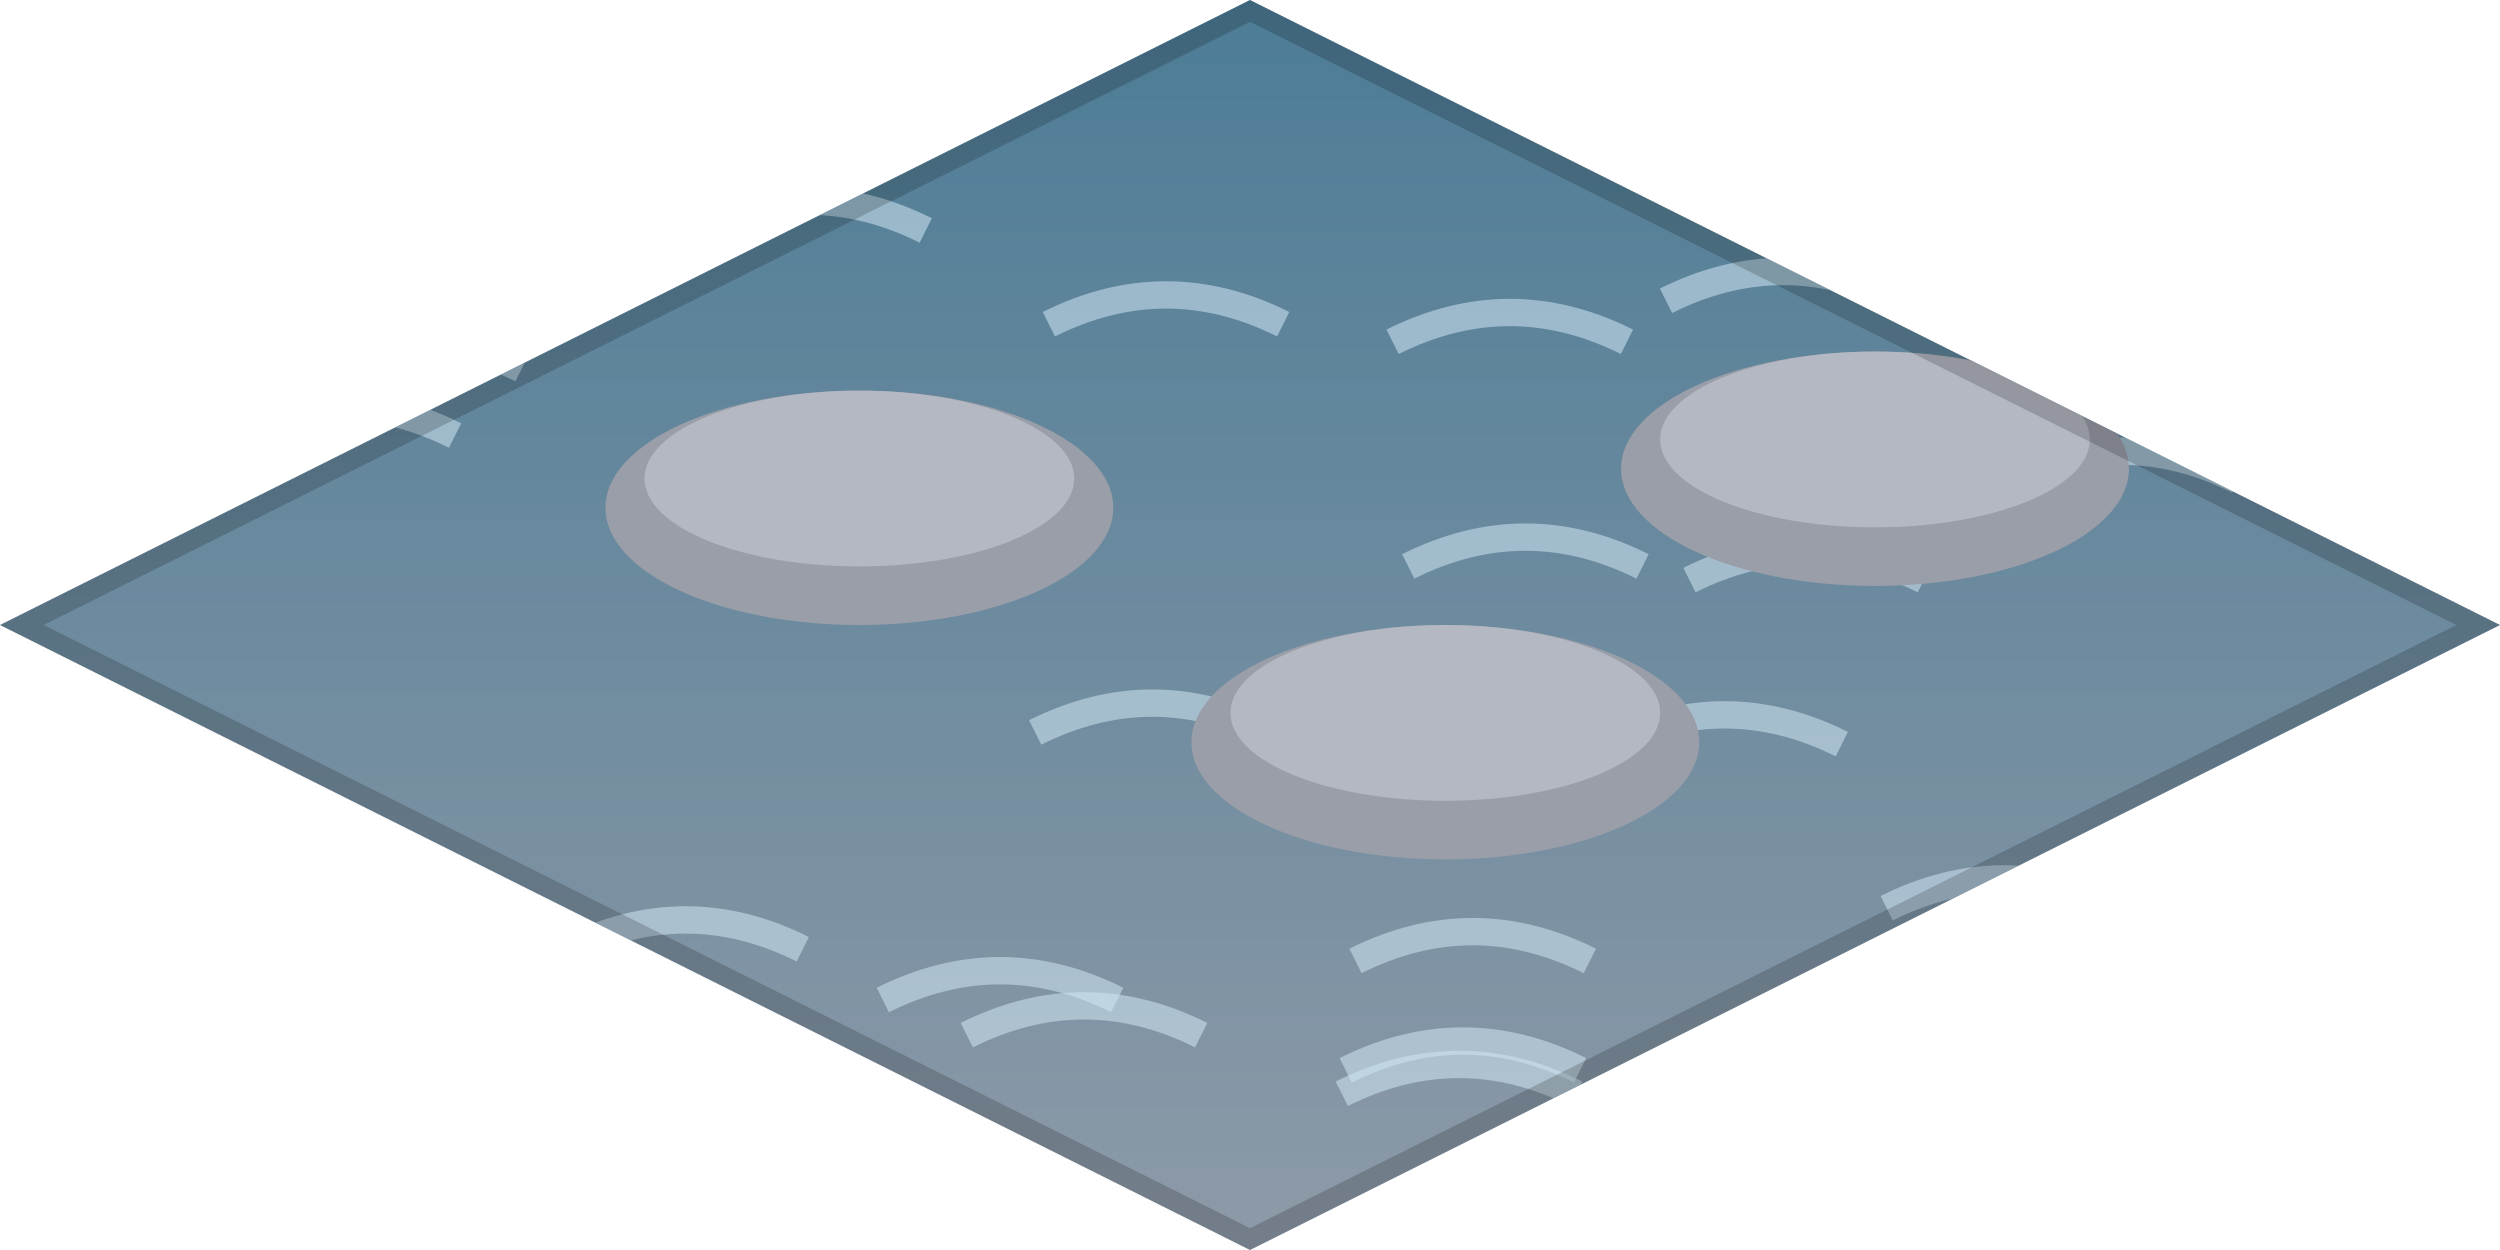
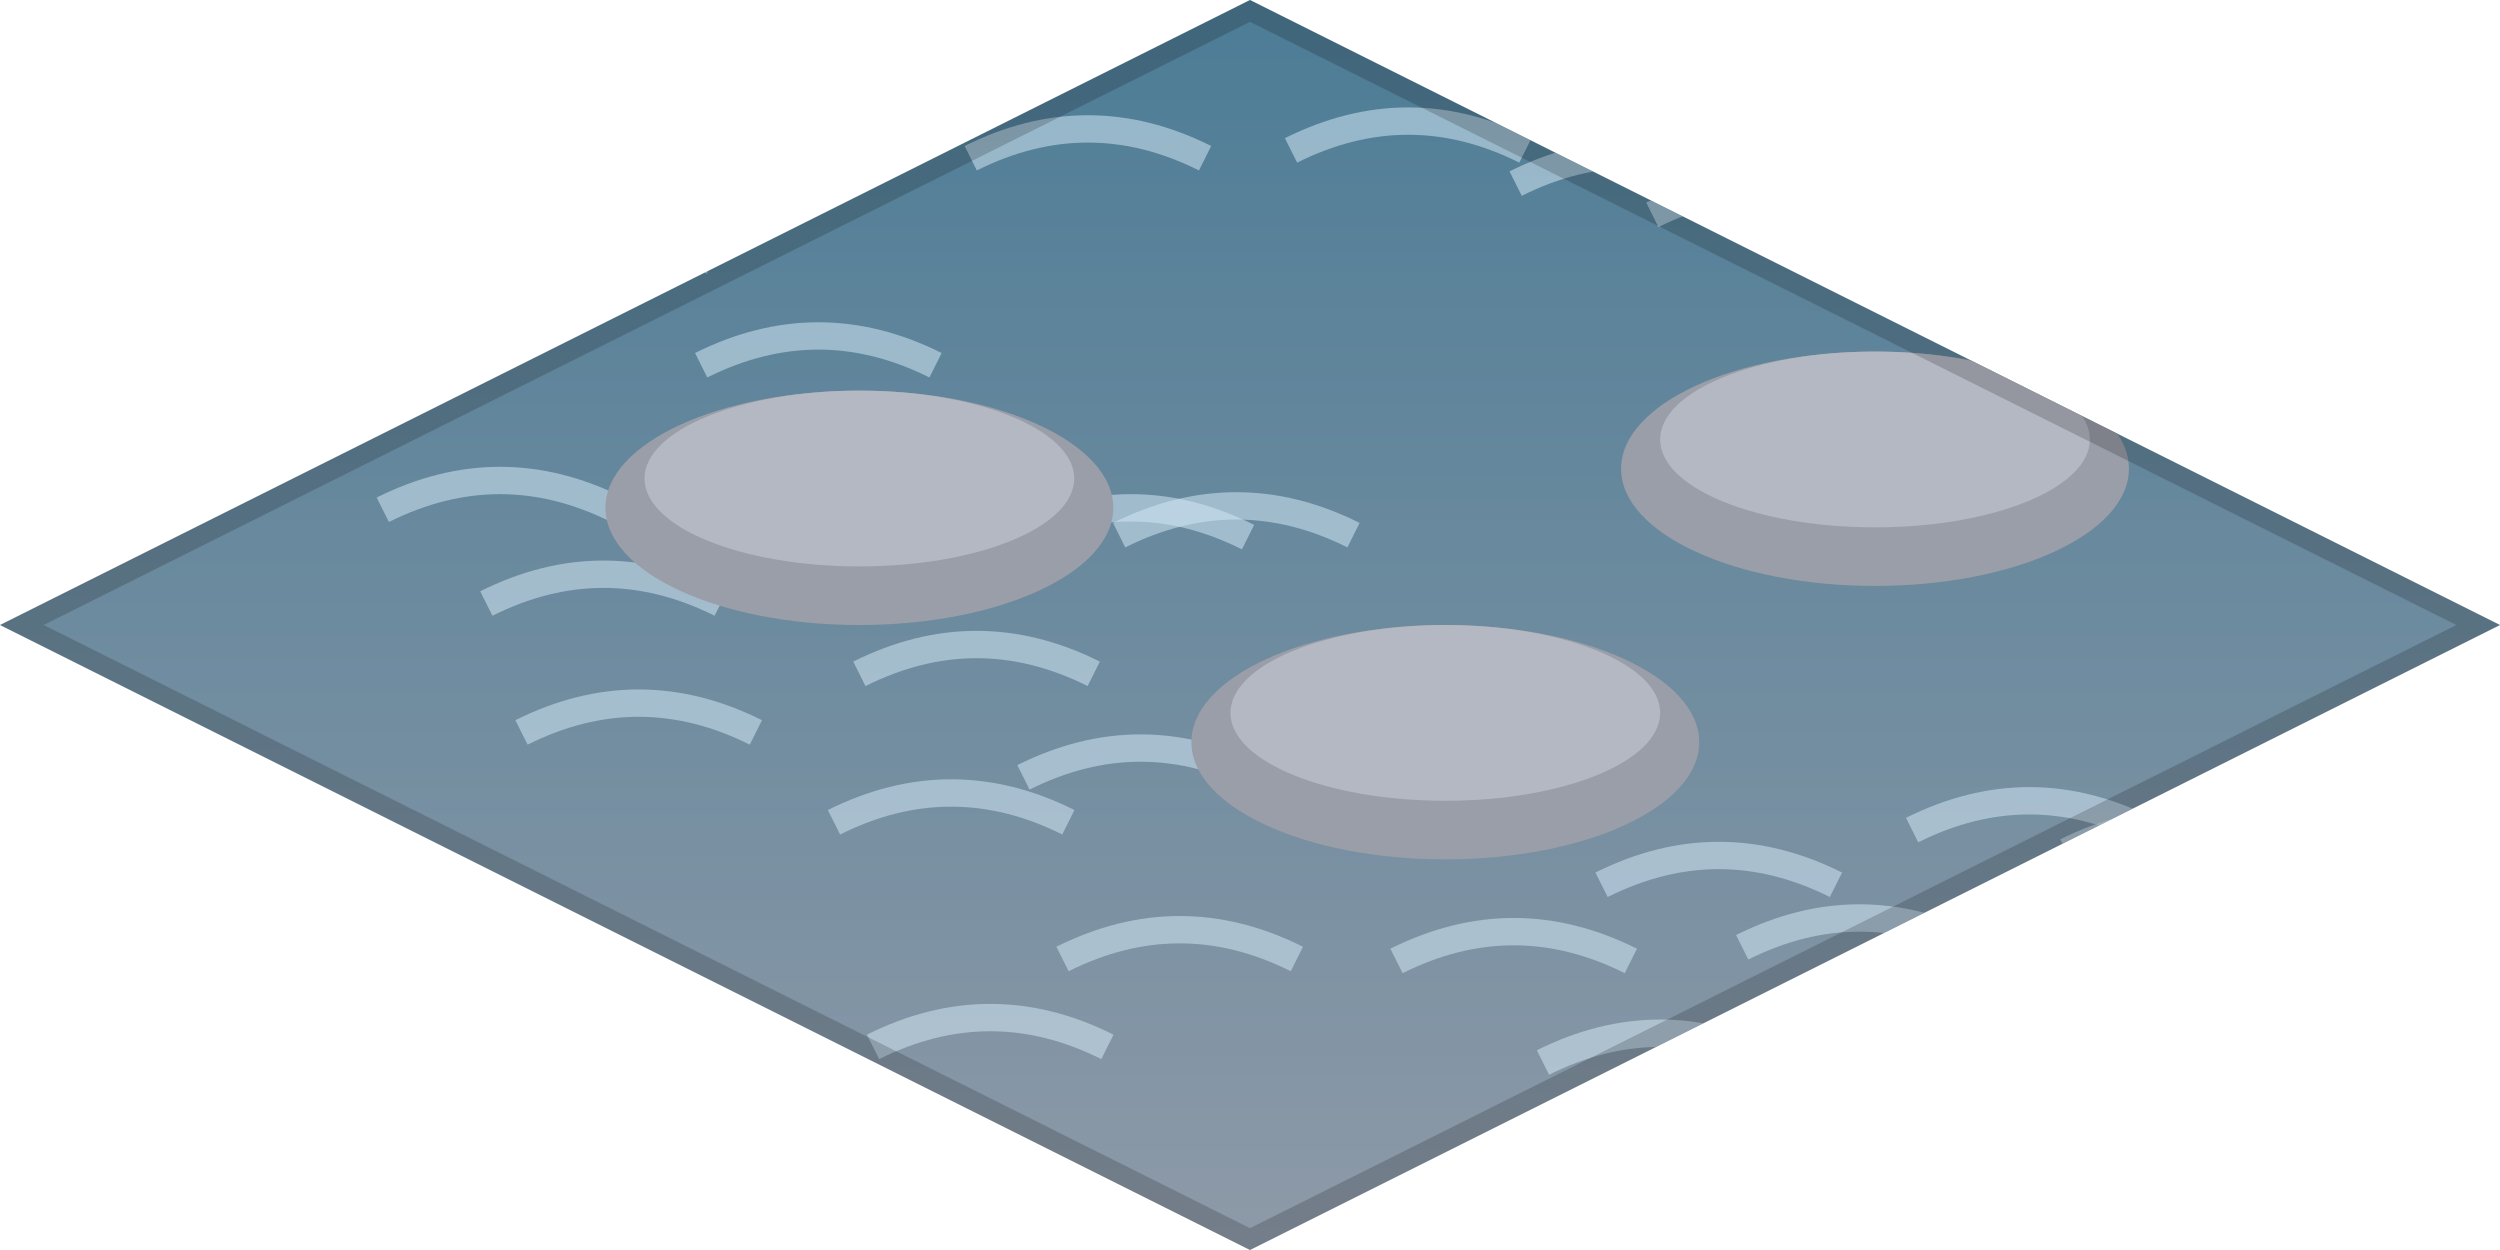
<svg xmlns="http://www.w3.org/2000/svg" width="128" height="64" viewBox="0 0 128 64">
  <defs>
    <linearGradient id="tg" x1="0" y1="0" x2="0" y2="1">
      <stop offset="0" stop-color="#4C7C96" stop-opacity="1" />
      <stop offset="1" stop-color="#8E9AA8" stop-opacity="1" />
    </linearGradient>
    <clipPath id="dia">
      <path d="M64,0 L128,32 L64,64 L0,32 Z" />
    </clipPath>
    <filter id="blur4" x="-50%" y="-50%" width="200%" height="200%">
      <feGaussianBlur stdDeviation="4" />
    </filter>
    <filter id="blur2" x="-50%" y="-50%" width="200%" height="200%">
      <feGaussianBlur stdDeviation="2" />
    </filter>
    <filter id="blur8" x="-80%" y="-80%" width="260%" height="260%">
      <feGaussianBlur stdDeviation="8" />
    </filter>
  </defs>
  <g clip-path="url(#dia)">
    <rect width="128" height="64" fill="url(#tg)" />
-     <path d="M72.1,29.0 q6,-3 12,0" stroke="#CFE6F2" stroke-width="1.4" fill="none" opacity=".55" />
-     <path d="M12.6,11.0 q6,-3 12,0" stroke="#CFE6F2" stroke-width="1.4" fill="none" opacity=".55" />
-     <path d="M35.4,11.8 q6,-3 12,0" stroke="#CFE6F2" stroke-width="1.4" fill="none" opacity=".55" />
-     <path d="M82.3,38.1 q6,-3 12,0" stroke="#CFE6F2" stroke-width="1.4" fill="none" opacity=".55" />
-     <path d="M90.9,25.5 q6,-3 12,0" stroke="#CFE6F2" stroke-width="1.4" fill="none" opacity=".55" />
-     <path d="M95.3,23.4 q6,-3 12,0" stroke="#CFE6F2" stroke-width="1.4" fill="none" opacity=".55" />
-     <path d="M53.0,37.5 q6,-3 12,0" stroke="#CFE6F2" stroke-width="1.4" fill="none" opacity=".55" />
-     <path d="M68.7,56.0 q6,-3 12,0" stroke="#CFE6F2" stroke-width="1.4" fill="none" opacity=".55" />
-     <path d="M45.2,51.2 q6,-3 12,0" stroke="#CFE6F2" stroke-width="1.4" fill="none" opacity=".55" />
-     <path d="M68.9,54.8 q6,-3 12,0" stroke="#CFE6F2" stroke-width="1.4" fill="none" opacity=".55" />
-     <path d="M113.5,51.9 q6,-3 12,0" stroke="#CFE6F2" stroke-width="1.4" fill="none" opacity=".55" />
-     <path d="M96.6,46.5 q6,-3 12,0" stroke="#CFE6F2" stroke-width="1.4" fill="none" opacity=".55" />
-     <path d="M49.5,53.0 q6,-3 12,0" stroke="#CFE6F2" stroke-width="1.4" fill="none" opacity=".55" />
-     <path d="M67.4,37.5 q6,-3 12,0" stroke="#CFE6F2" stroke-width="1.4" fill="none" opacity=".55" />
-     <path d="M33.6,25.8 q6,-3 12,0" stroke="#CFE6F2" stroke-width="1.4" fill="none" opacity=".55" />
-     <path d="M9.6,54.3 q6,-3 12,0" stroke="#CFE6F2" stroke-width="1.4" fill="none" opacity=".55" />
-     <path d="M86.5,29.7 q6,-3 12,0" stroke="#CFE6F2" stroke-width="1.4" fill="none" opacity=".55" />
-     <path d="M85.3,15.4 q6,-3 12,0" stroke="#CFE6F2" stroke-width="1.4" fill="none" opacity=".55" />
-     <path d="M102.6,24.6 q6,-3 12,0" stroke="#CFE6F2" stroke-width="1.4" fill="none" opacity=".55" />
-     <path d="M118.2,25.6 q6,-3 12,0" stroke="#CFE6F2" stroke-width="1.4" fill="none" opacity=".55" />
-     <path d="M29.1,48.6 q6,-3 12,0" stroke="#CFE6F2" stroke-width="1.4" fill="none" opacity=".55" />
-     <path d="M14.7,18.9 q6,-3 12,0" stroke="#CFE6F2" stroke-width="1.4" fill="none" opacity=".55" />
-     <path d="M69.4,49.2 q6,-3 12,0" stroke="#CFE6F2" stroke-width="1.4" fill="none" opacity=".55" />
-     <path d="M53.7,16.6 q6,-3 12,0" stroke="#CFE6F2" stroke-width="1.4" fill="none" opacity=".55" />
-     <path d="M71.3,17.5 q6,-3 12,0" stroke="#CFE6F2" stroke-width="1.4" fill="none" opacity=".55" />
-     <path d="M11.3,22.3 q6,-3 12,0" stroke="#CFE6F2" stroke-width="1.4" fill="none" opacity=".55" />
+     <path d="M84.6,11.0 q6,-3 12,0" stroke="#CFE6F2" stroke-width="1.4" fill="none" opacity=".55" />
+     <path d="M26.7,37.5 q6,-3 12,0" stroke="#CFE6F2" stroke-width="1.4" fill="none" opacity=".55" />
+     <path d="M44.7,53.6 q6,-3 12,0" stroke="#CFE6F2" stroke-width="1.4" fill="none" opacity=".55" />
+     <path d="M96.3,51.0 q6,-3 12,0" stroke="#CFE6F2" stroke-width="1.4" fill="none" opacity=".55" />
+     <path d="M54.4,49.1 q6,-3 12,0" stroke="#CFE6F2" stroke-width="1.4" fill="none" opacity=".55" />
+     <path d="M71.5,49.2 q6,-3 12,0" stroke="#CFE6F2" stroke-width="1.4" fill="none" opacity=".55" />
+     <path d="M44.0,34.5 q6,-3 12,0" stroke="#CFE6F2" stroke-width="1.4" fill="none" opacity=".55" />
+     <path d="M57.3,27.4 q6,-3 12,0" stroke="#CFE6F2" stroke-width="1.4" fill="none" opacity=".55" />
+     <path d="M51.9,27.5 q6,-3 12,0" stroke="#CFE6F2" stroke-width="1.4" fill="none" opacity=".55" />
+     <path d="M24.5,13.4 q6,-3 12,0" stroke="#CFE6F2" stroke-width="1.4" fill="none" opacity=".55" />
+     <path d="M42.7,42.1 q6,-3 12,0" stroke="#CFE6F2" stroke-width="1.4" fill="none" opacity=".55" />
+     <path d="M82.0,45.3 q6,-3 12,0" stroke="#CFE6F2" stroke-width="1.4" fill="none" opacity=".55" />
+     <path d="M89.2,48.5 q6,-3 12,0" stroke="#CFE6F2" stroke-width="1.4" fill="none" opacity=".55" />
+     <path d="M19.6,26.1 q6,-3 12,0" stroke="#CFE6F2" stroke-width="1.4" fill="none" opacity=".55" />
+     <path d="M77.6,9.4 q6,-3 12,0" stroke="#CFE6F2" stroke-width="1.4" fill="none" opacity=".55" />
+     <path d="M105.8,43.6 q6,-3 12,0" stroke="#CFE6F2" stroke-width="1.4" fill="none" opacity=".55" />
+     <path d="M49.7,8.1 q6,-3 12,0" stroke="#CFE6F2" stroke-width="1.4" fill="none" opacity=".55" />
+     <path d="M18.5,7.6 q6,-3 12,0" stroke="#CFE6F2" stroke-width="1.4" fill="none" opacity=".55" />
+     <path d="M35.9,18.7 q6,-3 12,0" stroke="#CFE6F2" stroke-width="1.4" fill="none" opacity=".55" />
+     <path d="M24.9,30.9 q6,-3 12,0" stroke="#CFE6F2" stroke-width="1.4" fill="none" opacity=".55" />
+     <path d="M97.9,42.5 q6,-3 12,0" stroke="#CFE6F2" stroke-width="1.4" fill="none" opacity=".55" />
+     <path d="M79.0,54.4 q6,-3 12,0" stroke="#CFE6F2" stroke-width="1.4" fill="none" opacity=".55" />
+     <path d="M66.1,7.7 q6,-3 12,0" stroke="#CFE6F2" stroke-width="1.4" fill="none" opacity=".55" />
+     <path d="M17.5,12.4 q6,-3 12,0" stroke="#CFE6F2" stroke-width="1.4" fill="none" opacity=".55" />
+     <path d="M52.4,39.8 q6,-3 12,0" stroke="#CFE6F2" stroke-width="1.4" fill="none" opacity=".55" />
+     <path d="M112.0,14.0 q6,-3 12,0" stroke="#CFE6F2" stroke-width="1.4" fill="none" opacity=".55" />
    <ellipse cx="44" cy="26" rx="13" ry="6" fill="#9A9EA8" />
    <ellipse cx="44" cy="24.5" rx="11" ry="4.5" fill="#B4B8C2" />
    <ellipse cx="74" cy="38" rx="13" ry="6" fill="#9A9EA8" />
    <ellipse cx="74" cy="36.5" rx="11" ry="4.5" fill="#B4B8C2" />
    <ellipse cx="96" cy="24" rx="13" ry="6" fill="#9A9EA8" />
    <ellipse cx="96" cy="22.5" rx="11" ry="4.5" fill="#B4B8C2" />
    <path d="M64,0 L128,32 L64,64 L0,32 Z" fill="none" stroke="#000" stroke-width="2" opacity=".18" />
  </g>
</svg>
